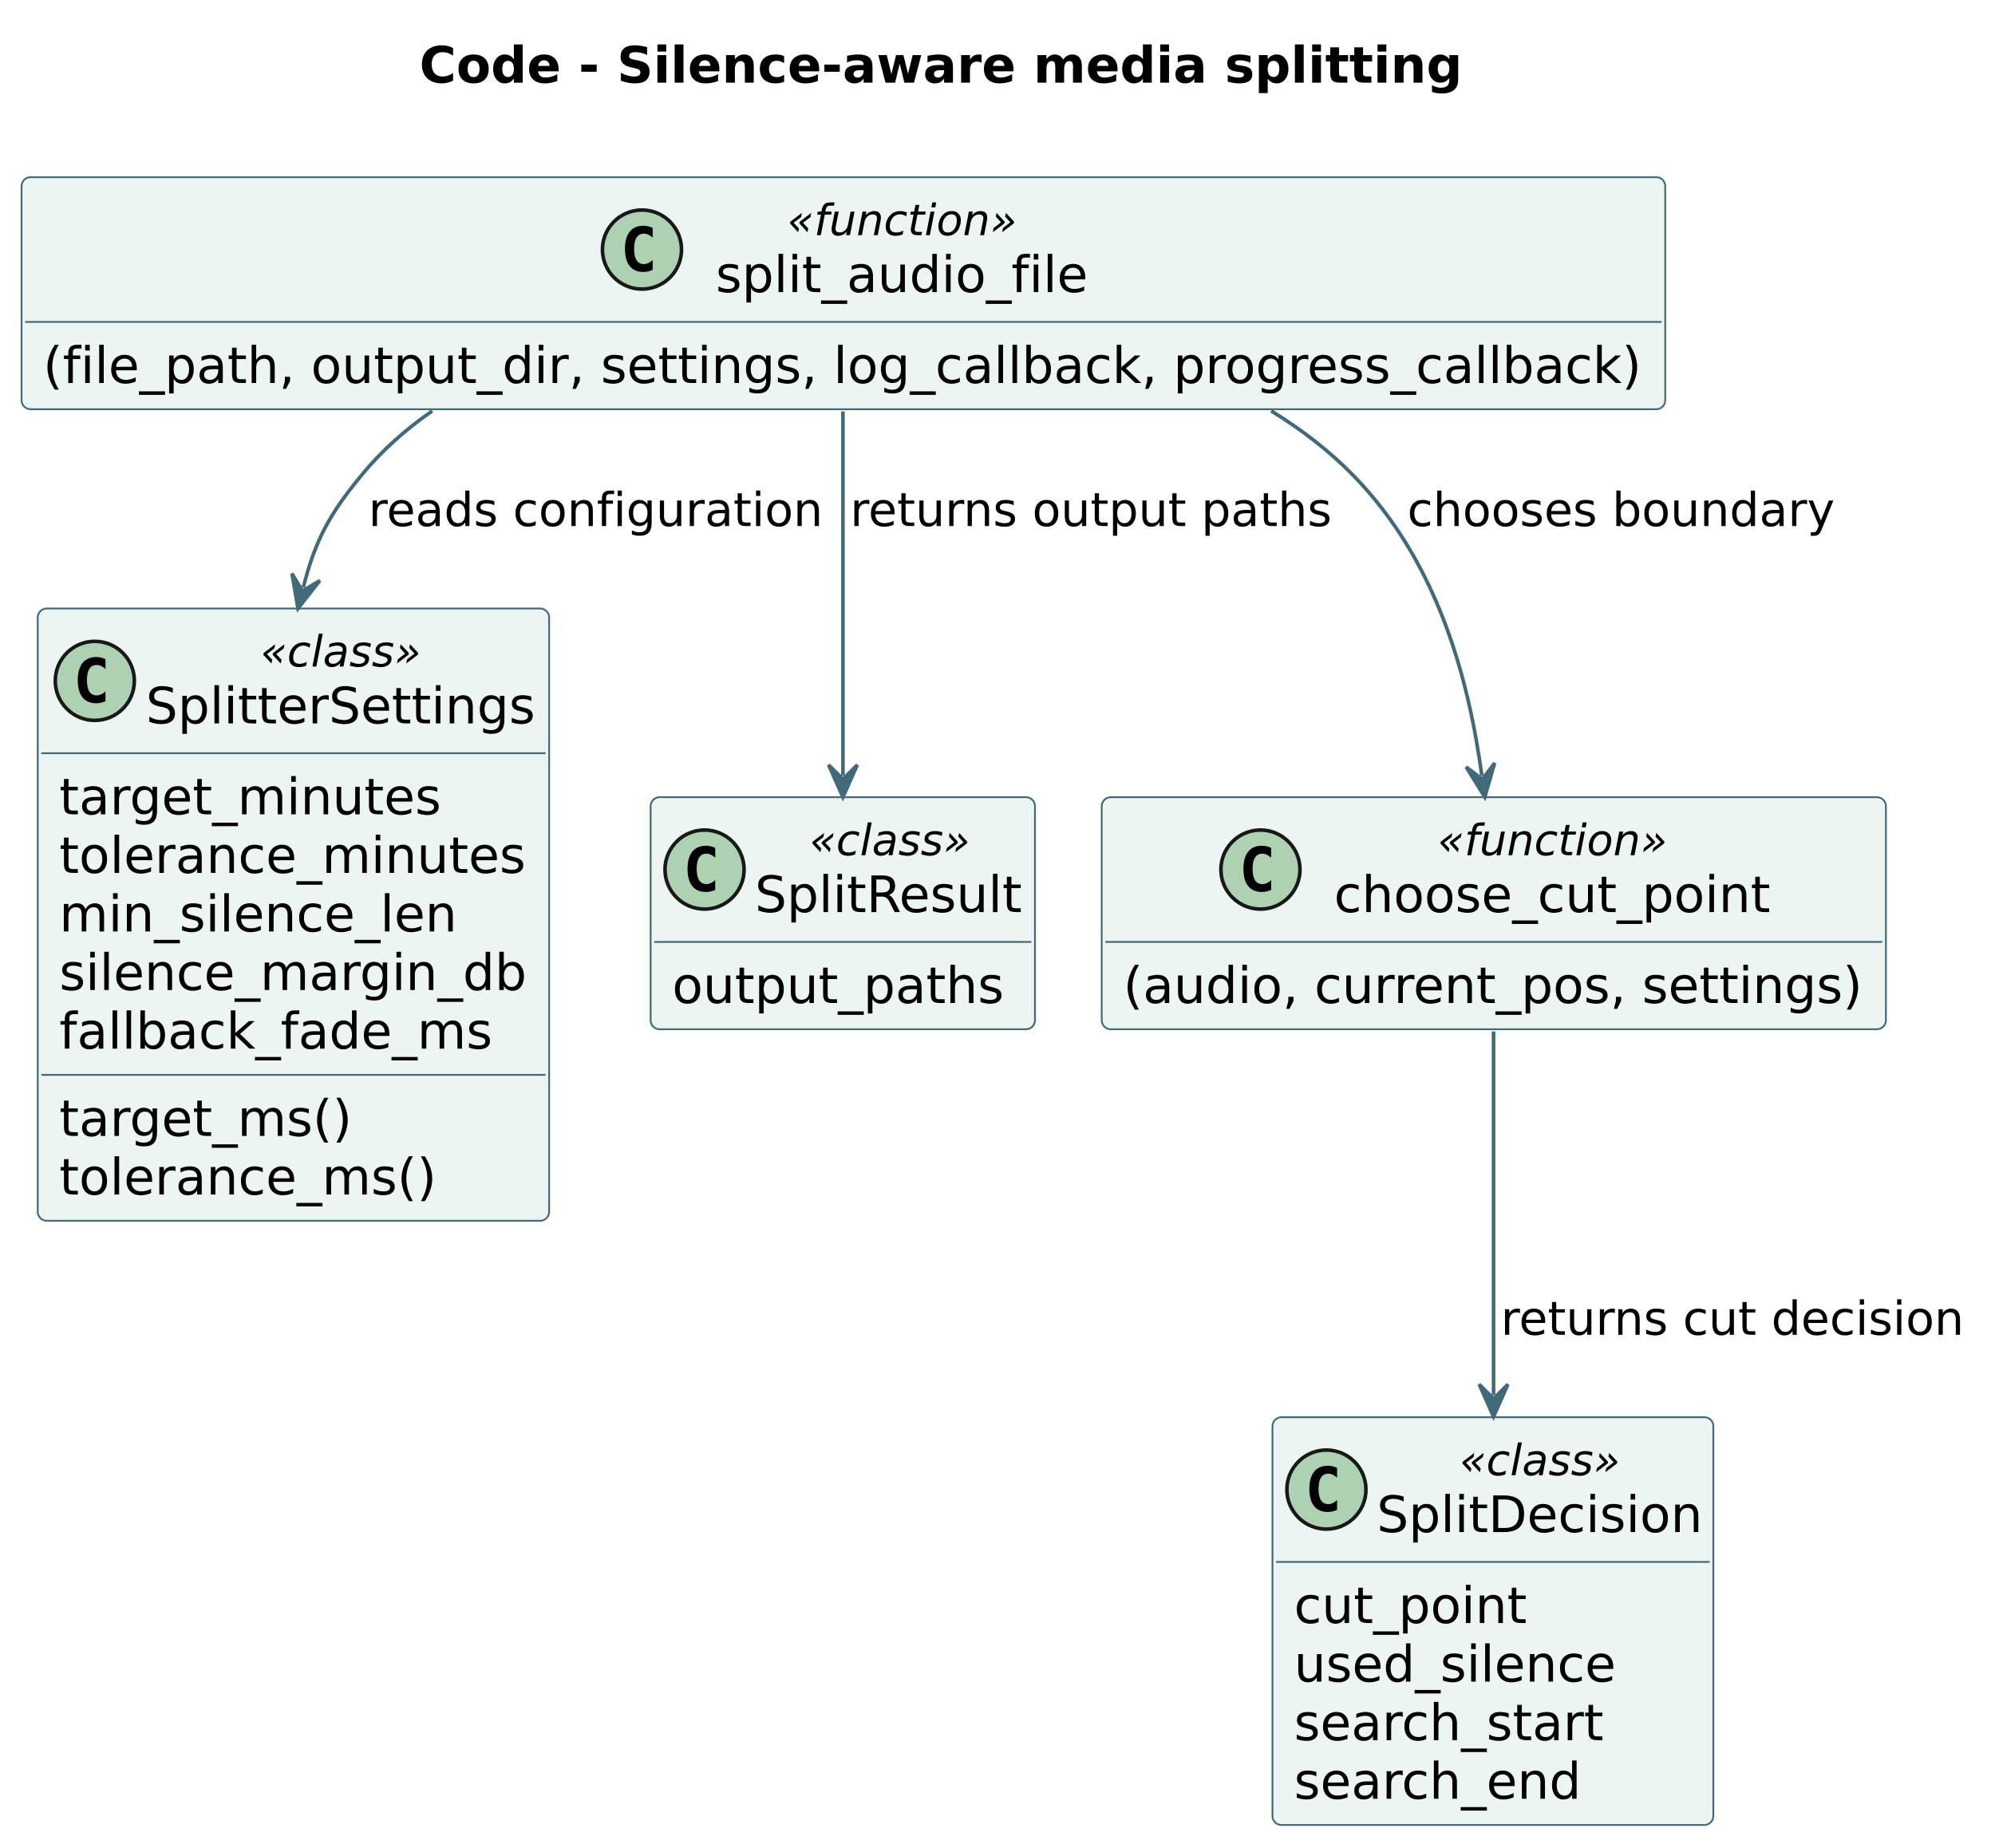
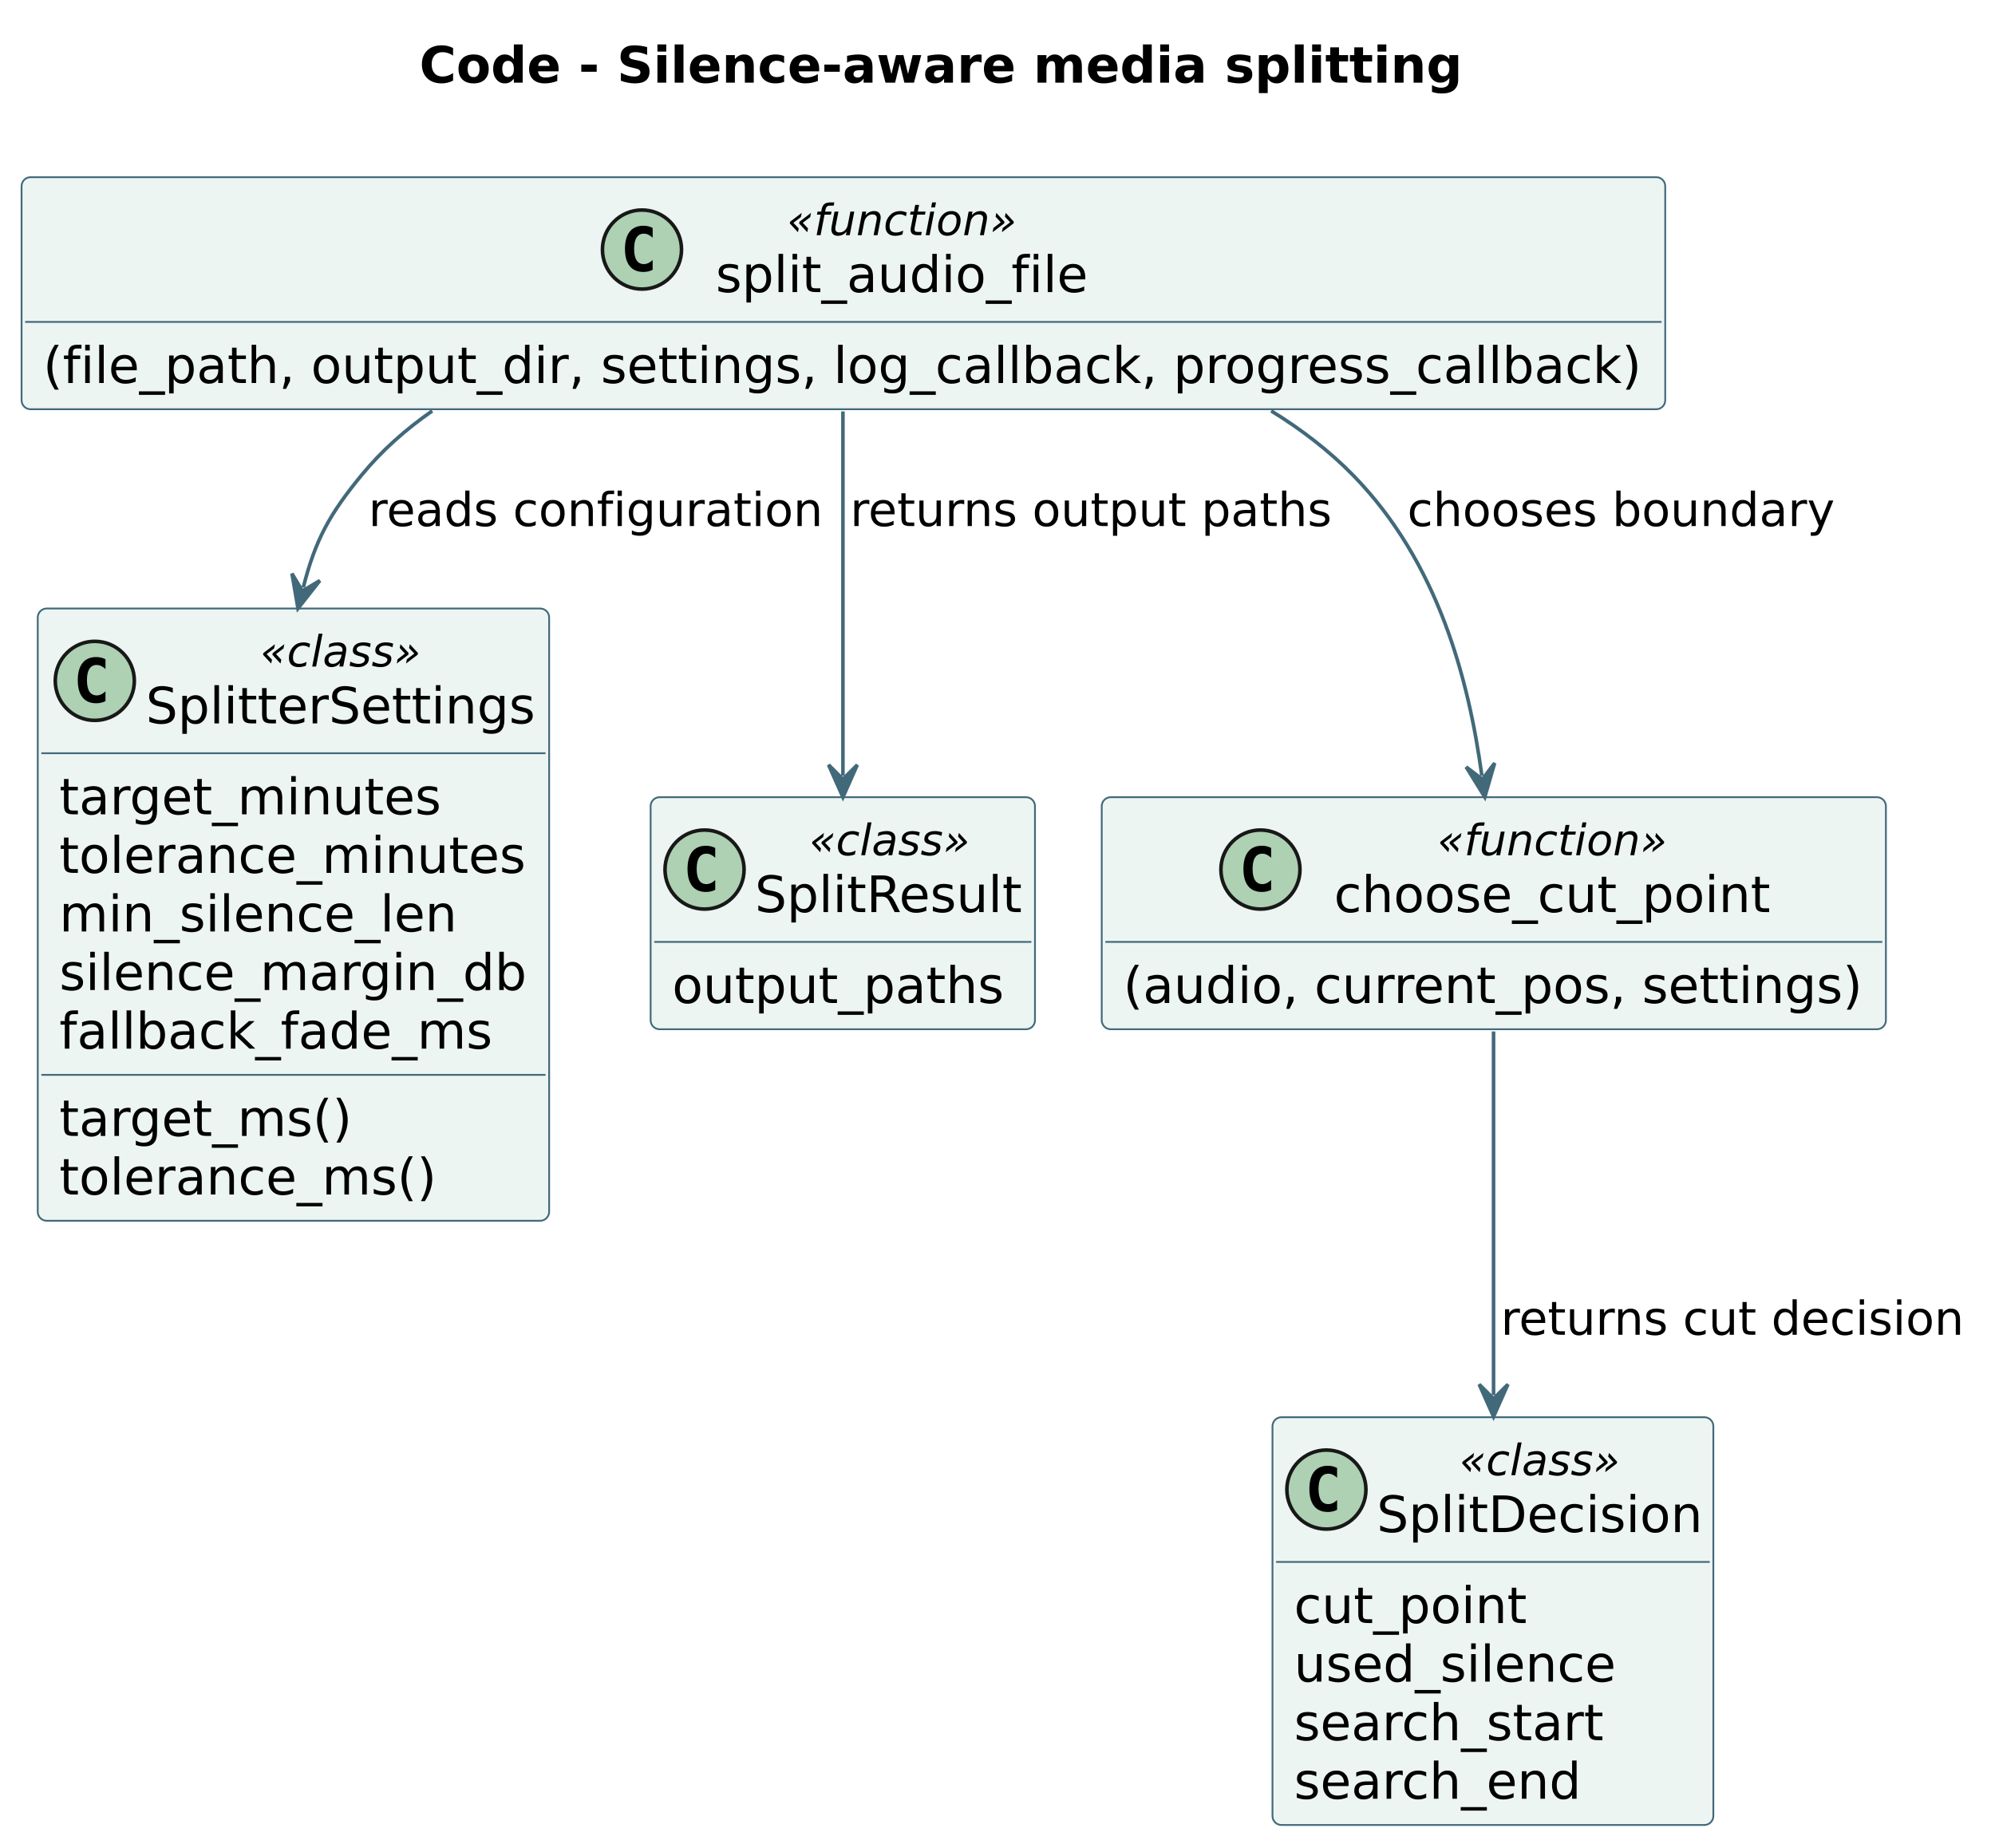
<svg xmlns="http://www.w3.org/2000/svg" xmlns:xlink="http://www.w3.org/1999/xlink" contentStyleType="text/css" data-diagram-type="CLASS" height="514px" preserveAspectRatio="none" style="width:555px;height:514px;background:#FFFFFF;" version="1.1" viewBox="0 0 555 514" width="555px" zoomAndPan="magnify">
  <defs />
  <g>
    <g class="title" data-source-line="9">
      <text fill="#000000" font-family="DejaVu Sans" font-size="14" font-weight="bold" lengthAdjust="spacing" textLength="290.165" x="116.668" y="22.995">Code - Silence-aware media splitting</text>
    </g>
    <g class="entity" data-qualified-name="SplitterSettings" data-source-line="10" id="ent0002">
      <a href="https://github.com/JasonLn0711/project_aura/blob/main/src/aura/audio/splitter_pipeline.py#L15" target="_top" title="https://github.com/JasonLn0711/project_aura/blob/main/src/aura/audio/splitter_pipeline.py#L15" xlink:actuate="onRequest" xlink:href="https://github.com/JasonLn0711/project_aura/blob/main/src/aura/audio/splitter_pipeline.py#L15" xlink:show="new" xlink:title="https://github.com/JasonLn0711/project_aura/blob/main/src/aura/audio/splitter_pipeline.py#L15" xlink:type="simple">
        <rect fill="#EDF5F3" height="170.344" rx="2.5" ry="2.5" style="stroke:#42697A;stroke-width:0.5;" width="142.266" x="10.5" y="169.297" />
        <ellipse cx="26.375" cy="189.43" fill="#ADD1B2" rx="11" ry="11" style="stroke:#181818;stroke-width:1;" />
        <path d="M29.343,195.07 Q28.765,195.367 28.125,195.508 Q27.484,195.664 26.781,195.664 Q24.281,195.664 22.953,194.023 Q21.64,192.367 21.64,189.242 Q21.64,186.117 22.953,184.461 Q24.281,182.805 26.781,182.805 Q27.484,182.805 28.125,182.961 Q28.781,183.117 29.343,183.414 L29.343,186.133 Q28.718,185.555 28.125,185.289 Q27.531,185.008 26.906,185.008 Q25.562,185.008 24.875,186.086 Q24.187,187.148 24.187,189.242 Q24.187,191.336 24.875,192.414 Q25.562,193.477 26.906,193.477 Q27.531,193.477 28.125,193.211 Q28.718,192.93 29.343,192.352 L29.343,195.07 Z " fill="#000000" />
-         <text fill="#000000" font-family="DejaVu Sans" font-size="12" font-style="italic" lengthAdjust="spacing" textLength="44.473" x="72.494" y="185.435">«class»</text>
+         <text fill="#000000" font-family="DejaVu Sans" font-size="12" font-style="italic" lengthAdjust="spacing" textLength="44.602" x="72.429" y="185.435">«class»</text>
        <text fill="#000000" font-family="DejaVu Sans" font-size="14" lengthAdjust="spacing" textLength="108.322" x="40.569" y="201.261">SplitterSettings</text>
        <line style="stroke:#42697A;stroke-width:0.5;" x1="11.5" x2="151.766" y1="209.562" y2="209.562" />
        <text fill="#000000" font-family="DejaVu Sans" font-size="14" lengthAdjust="spacing" textLength="106.483" x="16.5" y="226.558">target_minutes</text>
        <text fill="#000000" font-family="DejaVu Sans" font-size="14" lengthAdjust="spacing" textLength="129.746" x="16.5" y="242.855">tolerance_minutes</text>
        <text fill="#000000" font-family="DejaVu Sans" font-size="14" lengthAdjust="spacing" textLength="110.647" x="16.5" y="259.151">min_silence_len</text>
        <text fill="#000000" font-family="DejaVu Sans" font-size="14" lengthAdjust="spacing" textLength="130.266" x="16.5" y="275.448">silence_margin_db</text>
        <text fill="#000000" font-family="DejaVu Sans" font-size="14" lengthAdjust="spacing" textLength="120.497" x="16.5" y="291.745">fallback_fade_ms</text>
        <line style="stroke:#42697A;stroke-width:0.5;" x1="11.5" x2="151.766" y1="299.047" y2="299.047" />
        <text fill="#000000" font-family="DejaVu Sans" font-size="14" lengthAdjust="spacing" textLength="81.669" x="16.5" y="316.042">target_ms()</text>
        <text fill="#000000" font-family="DejaVu Sans" font-size="14" lengthAdjust="spacing" textLength="104.932" x="16.5" y="332.339">tolerance_ms()</text>
      </a>
    </g>
    <g class="entity" data-qualified-name="SplitDecision" data-source-line="19" id="ent0003">
      <a href="https://github.com/JasonLn0711/project_aura/blob/main/src/aura/audio/splitter_pipeline.py#L32" target="_top" title="https://github.com/JasonLn0711/project_aura/blob/main/src/aura/audio/splitter_pipeline.py#L32" xlink:actuate="onRequest" xlink:href="https://github.com/JasonLn0711/project_aura/blob/main/src/aura/audio/splitter_pipeline.py#L32" xlink:show="new" xlink:title="https://github.com/JasonLn0711/project_aura/blob/main/src/aura/audio/splitter_pipeline.py#L32" xlink:type="simple">
        <rect fill="#EDF5F3" height="113.453" rx="2.5" ry="2.5" style="stroke:#42697A;stroke-width:0.5;" width="122.644" x="354" y="394.297" />
        <ellipse cx="369" cy="414.43" fill="#ADD1B2" rx="11" ry="11" style="stroke:#181818;stroke-width:1;" />
        <path d="M371.969,420.07 Q371.391,420.367 370.75,420.508 Q370.109,420.664 369.406,420.664 Q366.906,420.664 365.578,419.023 Q364.266,417.367 364.266,414.242 Q364.266,411.117 365.578,409.461 Q366.906,407.805 369.406,407.805 Q370.109,407.805 370.75,407.961 Q371.406,408.117 371.969,408.414 L371.969,411.133 Q371.344,410.555 370.75,410.289 Q370.156,410.008 369.531,410.008 Q368.188,410.008 367.5,411.086 Q366.812,412.148 366.812,414.242 Q366.812,416.336 367.5,417.414 Q368.188,418.477 369.531,418.477 Q370.156,418.477 370.75,418.211 Q371.344,417.93 371.969,417.352 L371.969,420.07 Z " fill="#000000" />
-         <text fill="#000000" font-family="DejaVu Sans" font-size="12" font-style="italic" lengthAdjust="spacing" textLength="44.473" x="406.086" y="410.435">«class»</text>
+         <text fill="#000000" font-family="DejaVu Sans" font-size="12" font-style="italic" lengthAdjust="spacing" textLength="44.602" x="406.022" y="410.435">«class»</text>
        <text fill="#000000" font-family="DejaVu Sans" font-size="14" lengthAdjust="spacing" textLength="90.644" x="383" y="426.261">SplitDecision</text>
        <line style="stroke:#42697A;stroke-width:0.5;" x1="355" x2="475.644" y1="434.562" y2="434.562" />
        <text fill="#000000" font-family="DejaVu Sans" font-size="14" lengthAdjust="spacing" textLength="64.764" x="360" y="451.558">cut_point</text>
        <text fill="#000000" font-family="DejaVu Sans" font-size="14" lengthAdjust="spacing" textLength="89.537" x="360" y="467.854">used_silence</text>
        <text fill="#000000" font-family="DejaVu Sans" font-size="14" lengthAdjust="spacing" textLength="86.42" x="360" y="484.151">search_start</text>
        <text fill="#000000" font-family="DejaVu Sans" font-size="14" lengthAdjust="spacing" textLength="80.186" x="360" y="500.448">search_end</text>
      </a>
    </g>
    <g class="entity" data-qualified-name="SplitResult" data-source-line="25" id="ent0004">
      <a href="https://github.com/JasonLn0711/project_aura/blob/main/src/aura/audio/splitter_pipeline.py#L40" target="_top" title="https://github.com/JasonLn0711/project_aura/blob/main/src/aura/audio/splitter_pipeline.py#L40" xlink:actuate="onRequest" xlink:href="https://github.com/JasonLn0711/project_aura/blob/main/src/aura/audio/splitter_pipeline.py#L40" xlink:show="new" xlink:title="https://github.com/JasonLn0711/project_aura/blob/main/src/aura/audio/splitter_pipeline.py#L40" xlink:type="simple">
        <rect fill="#EDF5F3" height="64.562" rx="2.5" ry="2.5" style="stroke:#42697A;stroke-width:0.5;" width="106.929" x="181" y="221.797" />
        <ellipse cx="196" cy="241.93" fill="#ADD1B2" rx="11" ry="11" style="stroke:#181818;stroke-width:1;" />
        <path d="M198.969,247.57 Q198.391,247.867 197.75,248.008 Q197.109,248.164 196.406,248.164 Q193.906,248.164 192.578,246.523 Q191.266,244.867 191.266,241.742 Q191.266,238.617 192.578,236.961 Q193.906,235.305 196.406,235.305 Q197.109,235.305 197.75,235.461 Q198.406,235.617 198.969,235.914 L198.969,238.633 Q198.344,238.055 197.75,237.789 Q197.156,237.508 196.531,237.508 Q195.188,237.508 194.5,238.586 Q193.812,239.648 193.812,241.742 Q193.812,243.836 194.5,244.914 Q195.188,245.977 196.531,245.977 Q197.156,245.977 197.75,245.711 Q198.344,245.43 198.969,244.852 L198.969,247.57 Z " fill="#000000" />
-         <text fill="#000000" font-family="DejaVu Sans" font-size="12" font-style="italic" lengthAdjust="spacing" textLength="44.473" x="225.228" y="237.935">«class»</text>
+         <text fill="#000000" font-family="DejaVu Sans" font-size="12" font-style="italic" lengthAdjust="spacing" textLength="44.602" x="225.164" y="237.935">«class»</text>
        <text fill="#000000" font-family="DejaVu Sans" font-size="14" lengthAdjust="spacing" textLength="74.929" x="210" y="253.761">SplitResult</text>
        <line style="stroke:#42697A;stroke-width:0.5;" x1="182" x2="286.929" y1="262.062" y2="262.062" />
        <text fill="#000000" font-family="DejaVu Sans" font-size="14" lengthAdjust="spacing" textLength="92.299" x="187" y="279.058">output_paths</text>
      </a>
    </g>
    <g class="entity" data-qualified-name="split_audio_file" data-source-line="28" id="ent0005">
      <a href="https://github.com/JasonLn0711/project_aura/blob/main/src/aura/audio/splitter_pipeline.py#L99" target="_top" title="https://github.com/JasonLn0711/project_aura/blob/main/src/aura/audio/splitter_pipeline.py#L99" xlink:actuate="onRequest" xlink:href="https://github.com/JasonLn0711/project_aura/blob/main/src/aura/audio/splitter_pipeline.py#L99" xlink:show="new" xlink:title="https://github.com/JasonLn0711/project_aura/blob/main/src/aura/audio/splitter_pipeline.py#L99" xlink:type="simple">
        <rect fill="#EDF5F3" height="64.562" rx="2.5" ry="2.5" style="stroke:#42697A;stroke-width:0.5;" width="457.259" x="6" y="49.297" />
        <ellipse cx="178.597" cy="69.43" fill="#ADD1B2" rx="11" ry="11" style="stroke:#181818;stroke-width:1;" />
        <path d="M181.566,75.07 Q180.988,75.367 180.347,75.508 Q179.707,75.664 179.003,75.664 Q176.503,75.664 175.175,74.023 Q173.863,72.367 173.863,69.242 Q173.863,66.117 175.175,64.461 Q176.503,62.805 179.003,62.805 Q179.707,62.805 180.347,62.961 Q181.003,63.117 181.566,63.414 L181.566,66.133 Q180.941,65.555 180.347,65.289 Q179.753,65.008 179.128,65.008 Q177.785,65.008 177.097,66.086 Q176.41,67.148 176.41,69.242 Q176.41,71.336 177.097,72.414 Q177.785,73.477 179.128,73.477 Q179.753,73.477 180.347,73.211 Q180.941,72.93 181.566,72.352 L181.566,75.07 Z " fill="#000000" />
-         <text fill="#000000" font-family="DejaVu Sans" font-size="12" font-style="italic" lengthAdjust="spacing" textLength="63.703" x="219.028" y="65.436">«function»</text>
+         <text fill="#000000" font-family="DejaVu Sans" font-size="12" font-style="italic" lengthAdjust="spacing" textLength="63.832" x="218.963" y="65.436">«function»</text>
        <text fill="#000000" font-family="DejaVu Sans" font-size="14" lengthAdjust="spacing" textLength="103.564" x="199.097" y="81.261">split_audio_file</text>
        <line style="stroke:#42697A;stroke-width:0.5;" x1="7" x2="462.259" y1="89.562" y2="89.562" />
        <text fill="#000000" font-family="DejaVu Sans" font-size="14" lengthAdjust="spacing" textLength="445.259" x="12" y="106.558">(file_path, output_dir, settings, log_callback, progress_callback)</text>
      </a>
    </g>
    <g class="entity" data-qualified-name="choose_cut_point" data-source-line="31" id="ent0006">
      <a href="https://github.com/JasonLn0711/project_aura/blob/main/src/aura/audio/splitter_pipeline.py#L65" target="_top" title="https://github.com/JasonLn0711/project_aura/blob/main/src/aura/audio/splitter_pipeline.py#L65" xlink:actuate="onRequest" xlink:href="https://github.com/JasonLn0711/project_aura/blob/main/src/aura/audio/splitter_pipeline.py#L65" xlink:show="new" xlink:title="https://github.com/JasonLn0711/project_aura/blob/main/src/aura/audio/splitter_pipeline.py#L65" xlink:type="simple">
        <rect fill="#EDF5F3" height="64.562" rx="2.5" ry="2.5" style="stroke:#42697A;stroke-width:0.5;" width="218.151" x="306.5" y="221.797" />
        <ellipse cx="350.651" cy="241.93" fill="#ADD1B2" rx="11" ry="11" style="stroke:#181818;stroke-width:1;" />
        <path d="M353.619,247.57 Q353.041,247.867 352.401,248.008 Q351.76,248.164 351.057,248.164 Q348.557,248.164 347.229,246.523 Q345.916,244.867 345.916,241.742 Q345.916,238.617 347.229,236.961 Q348.557,235.305 351.057,235.305 Q351.76,235.305 352.401,235.461 Q353.057,235.617 353.619,235.914 L353.619,238.633 Q352.994,238.055 352.401,237.789 Q351.807,237.508 351.182,237.508 Q349.838,237.508 349.151,238.586 Q348.463,239.648 348.463,241.742 Q348.463,243.836 349.151,244.914 Q349.838,245.977 351.182,245.977 Q351.807,245.977 352.401,245.711 Q352.994,245.43 353.619,244.852 L353.619,247.57 Z " fill="#000000" />
-         <text fill="#000000" font-family="DejaVu Sans" font-size="12" font-style="italic" lengthAdjust="spacing" textLength="63.703" x="399.963" y="237.935">«function»</text>
+         <text fill="#000000" font-family="DejaVu Sans" font-size="12" font-style="italic" lengthAdjust="spacing" textLength="63.832" x="399.899" y="237.935">«function»</text>
        <text fill="#000000" font-family="DejaVu Sans" font-size="14" lengthAdjust="spacing" textLength="121.372" x="371.129" y="253.761">choose_cut_point</text>
        <line style="stroke:#42697A;stroke-width:0.5;" x1="307.5" x2="523.651" y1="262.062" y2="262.062" />
        <text fill="#000000" font-family="DejaVu Sans" font-size="14" lengthAdjust="spacing" textLength="206.151" x="312.5" y="279.058">(audio, current_pos, settings)</text>
      </a>
    </g>
    <g class="link" data-entity-1="ent0005" data-entity-2="ent0002" data-link-type="dependency" id="lnk7">
      <polygon fill="#42697A" points="82.898,169.281,88.981,161.534,84.123,164.433,81.224,159.575,82.898,169.281" style="stroke:#42697A;stroke-width:1;" />
      <path d="M120.24,114.334 C112.874,119.447 106.158,125.39 100.5,132.297 C91.808,142.907 87.76,150.034 84.368,163.463" fill="none" style="stroke:#42697A;stroke-width:1;" />
      <text fill="#000000" font-family="DejaVu Sans" font-size="13" lengthAdjust="spacing" textLength="126.699" x="102.5" y="146.364">reads configuration</text>
    </g>
    <g class="link" data-entity-1="ent0005" data-entity-2="ent0006" data-link-type="dependency" id="lnk8">
      <polygon fill="#42697A" points="413.062,221.763,415.804,212.303,412.384,216.809,407.878,213.389,413.062,221.763" style="stroke:#42697A;stroke-width:1;" />
      <path d="M353.64,114.321 C361.986,119.439 369.751,125.386 376.5,132.297 C400.017,156.376 408.541,188.761 412.248,215.818" fill="none" style="stroke:#42697A;stroke-width:1;" />
      <text fill="#000000" font-family="DejaVu Sans" font-size="13" lengthAdjust="spacing" textLength="118.911" x="391.5" y="146.364">chooses boundary</text>
    </g>
    <g class="link" data-entity-1="ent0006" data-entity-2="ent0003" data-link-type="dependency" id="lnk9">
      <polygon fill="#42697A" points="415.5,394.151,419.5,385.151,415.5,389.151,411.5,385.151,415.5,394.151" style="stroke:#42697A;stroke-width:1;" />
      <path d="M415.5,286.979 C415.5,315.936 415.5,353.409 415.5,388.151" fill="none" style="stroke:#42697A;stroke-width:1;" />
      <text fill="#000000" font-family="DejaVu Sans" font-size="13" lengthAdjust="spacing" textLength="129.372" x="417.5" y="371.364">returns cut decision</text>
    </g>
    <g class="link" data-entity-1="ent0005" data-entity-2="ent0004" data-link-type="dependency" id="lnk10">
      <polygon fill="#42697A" points="234.5,221.796,238.5,212.796,234.5,216.796,230.5,212.796,234.5,221.796" style="stroke:#42697A;stroke-width:1;" />
      <path d="M234.5,114.467 C234.5,145.091 234.5,185.229 234.5,215.796" fill="none" style="stroke:#42697A;stroke-width:1;" />
      <text fill="#000000" font-family="DejaVu Sans" font-size="13" lengthAdjust="spacing" textLength="134.507" x="236.5" y="146.364">returns output paths</text>
    </g>
  </g>
</svg>
